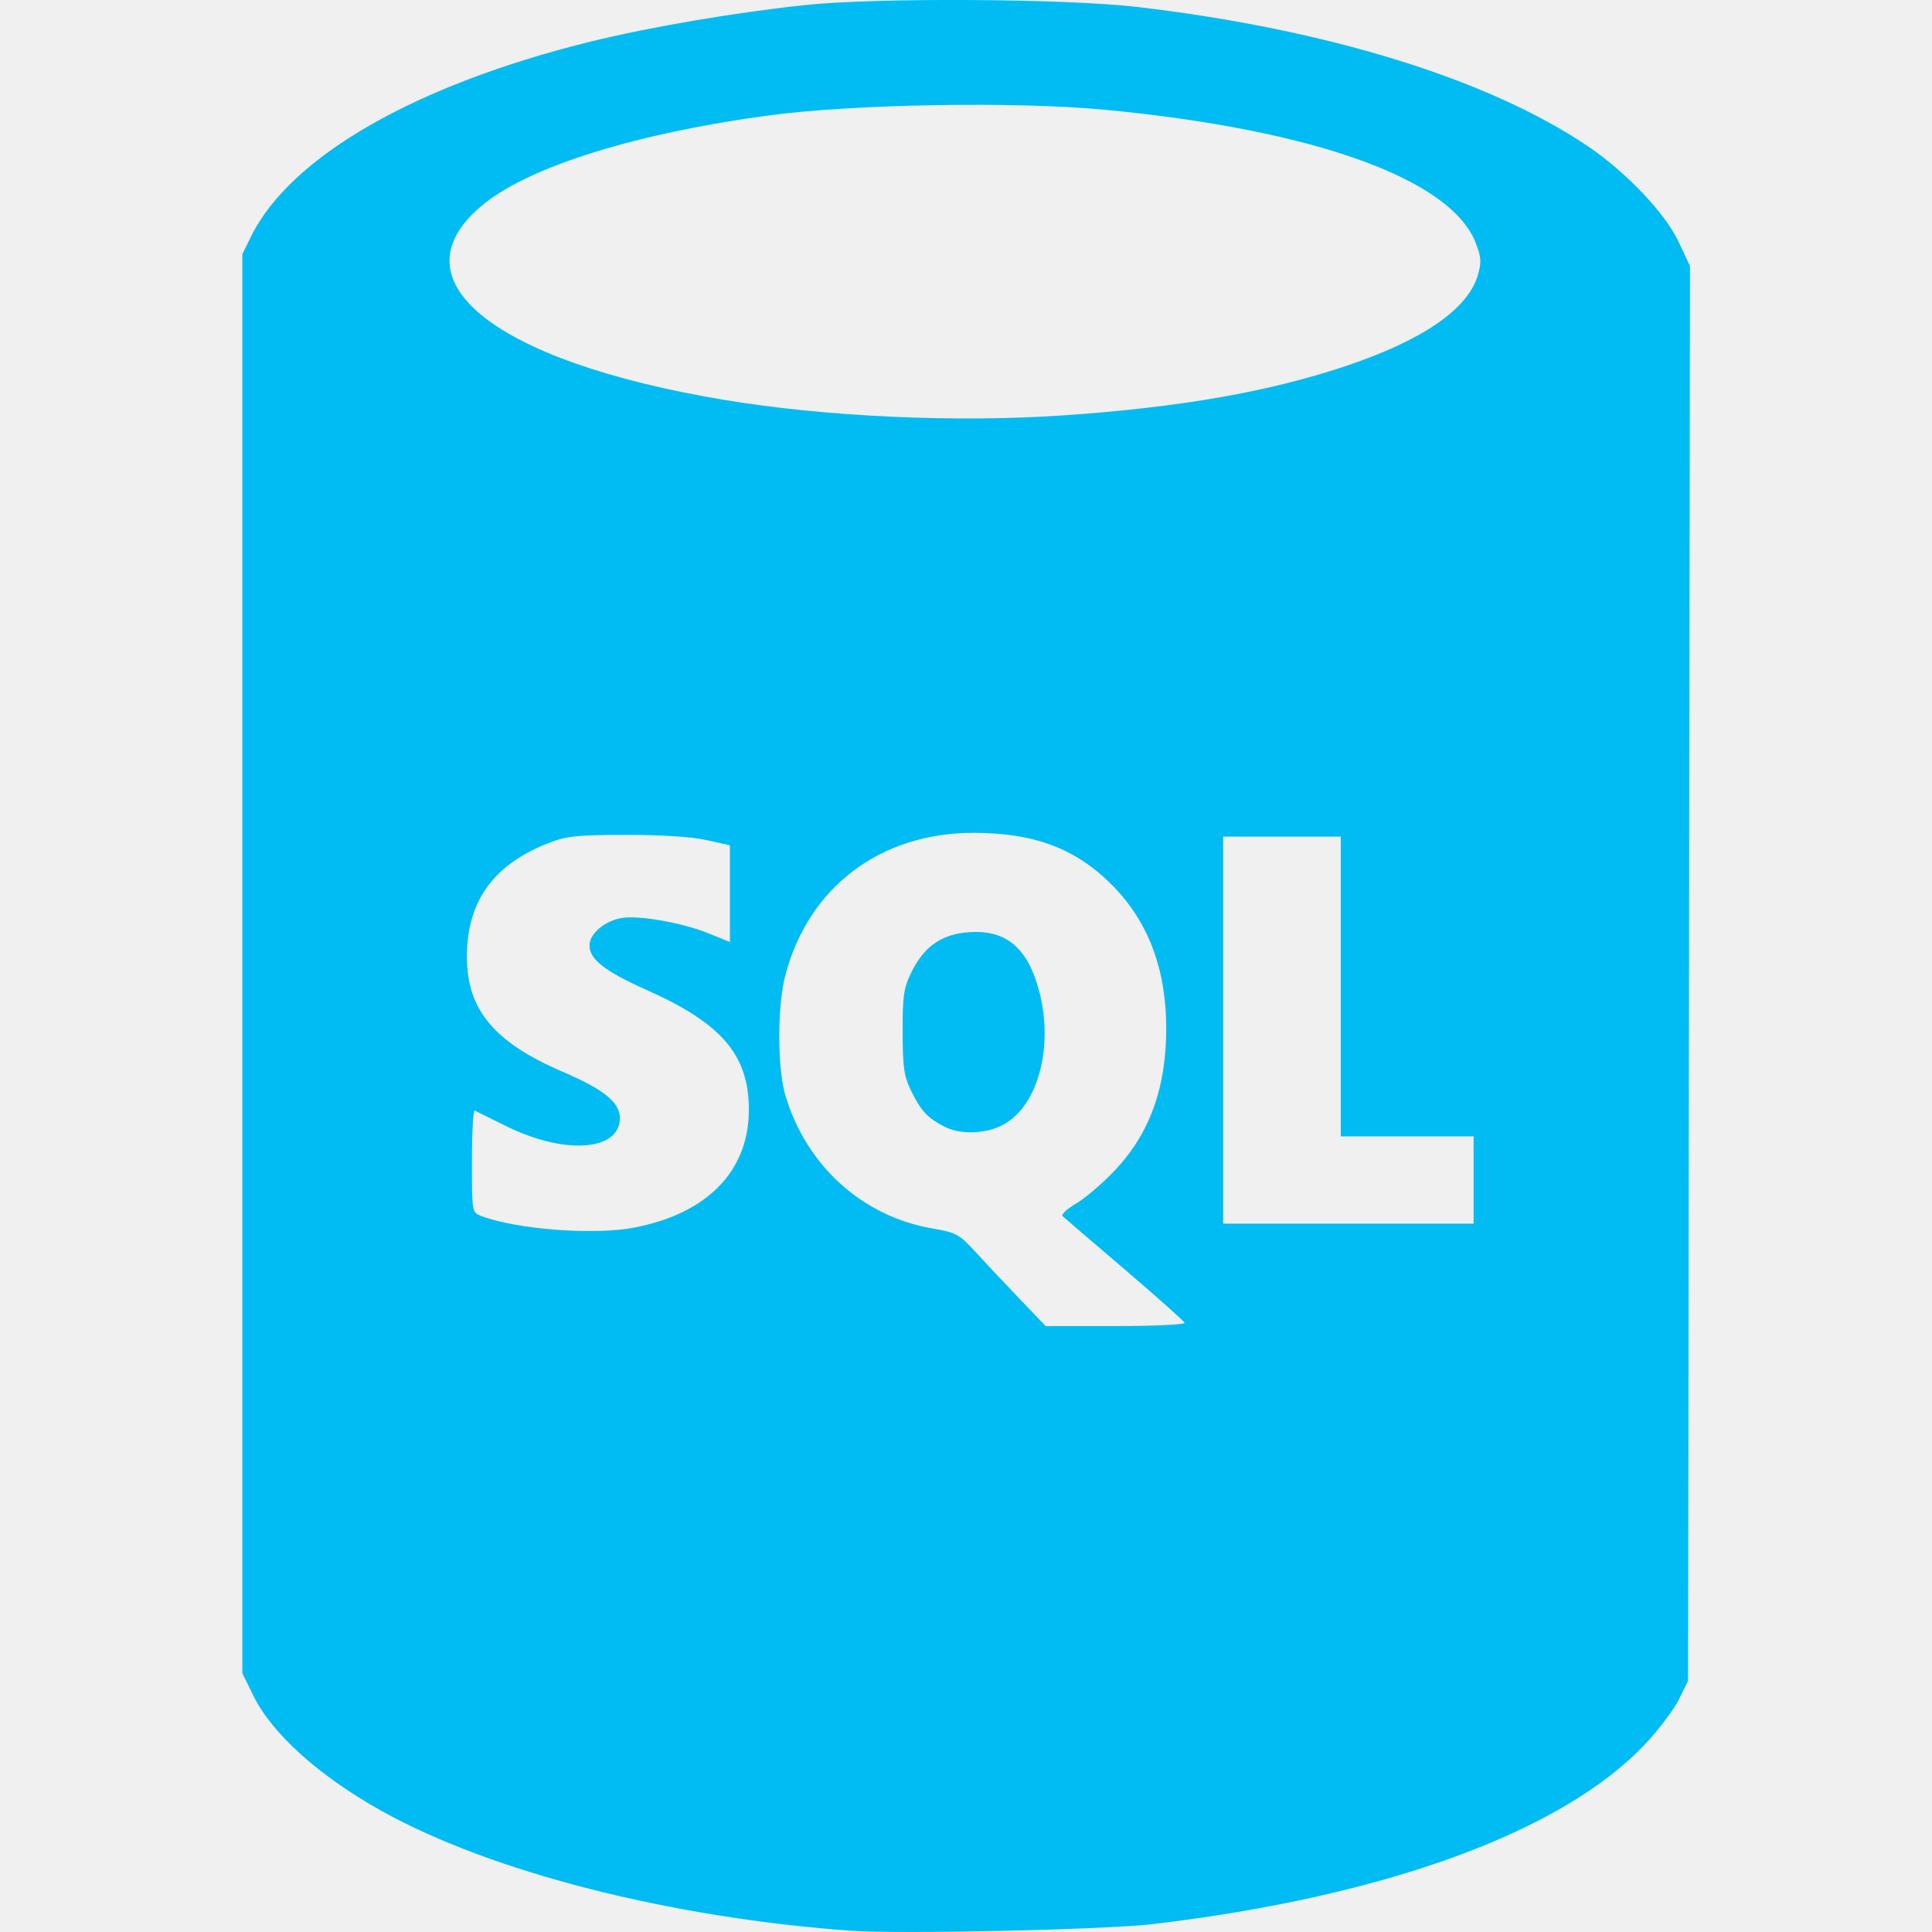
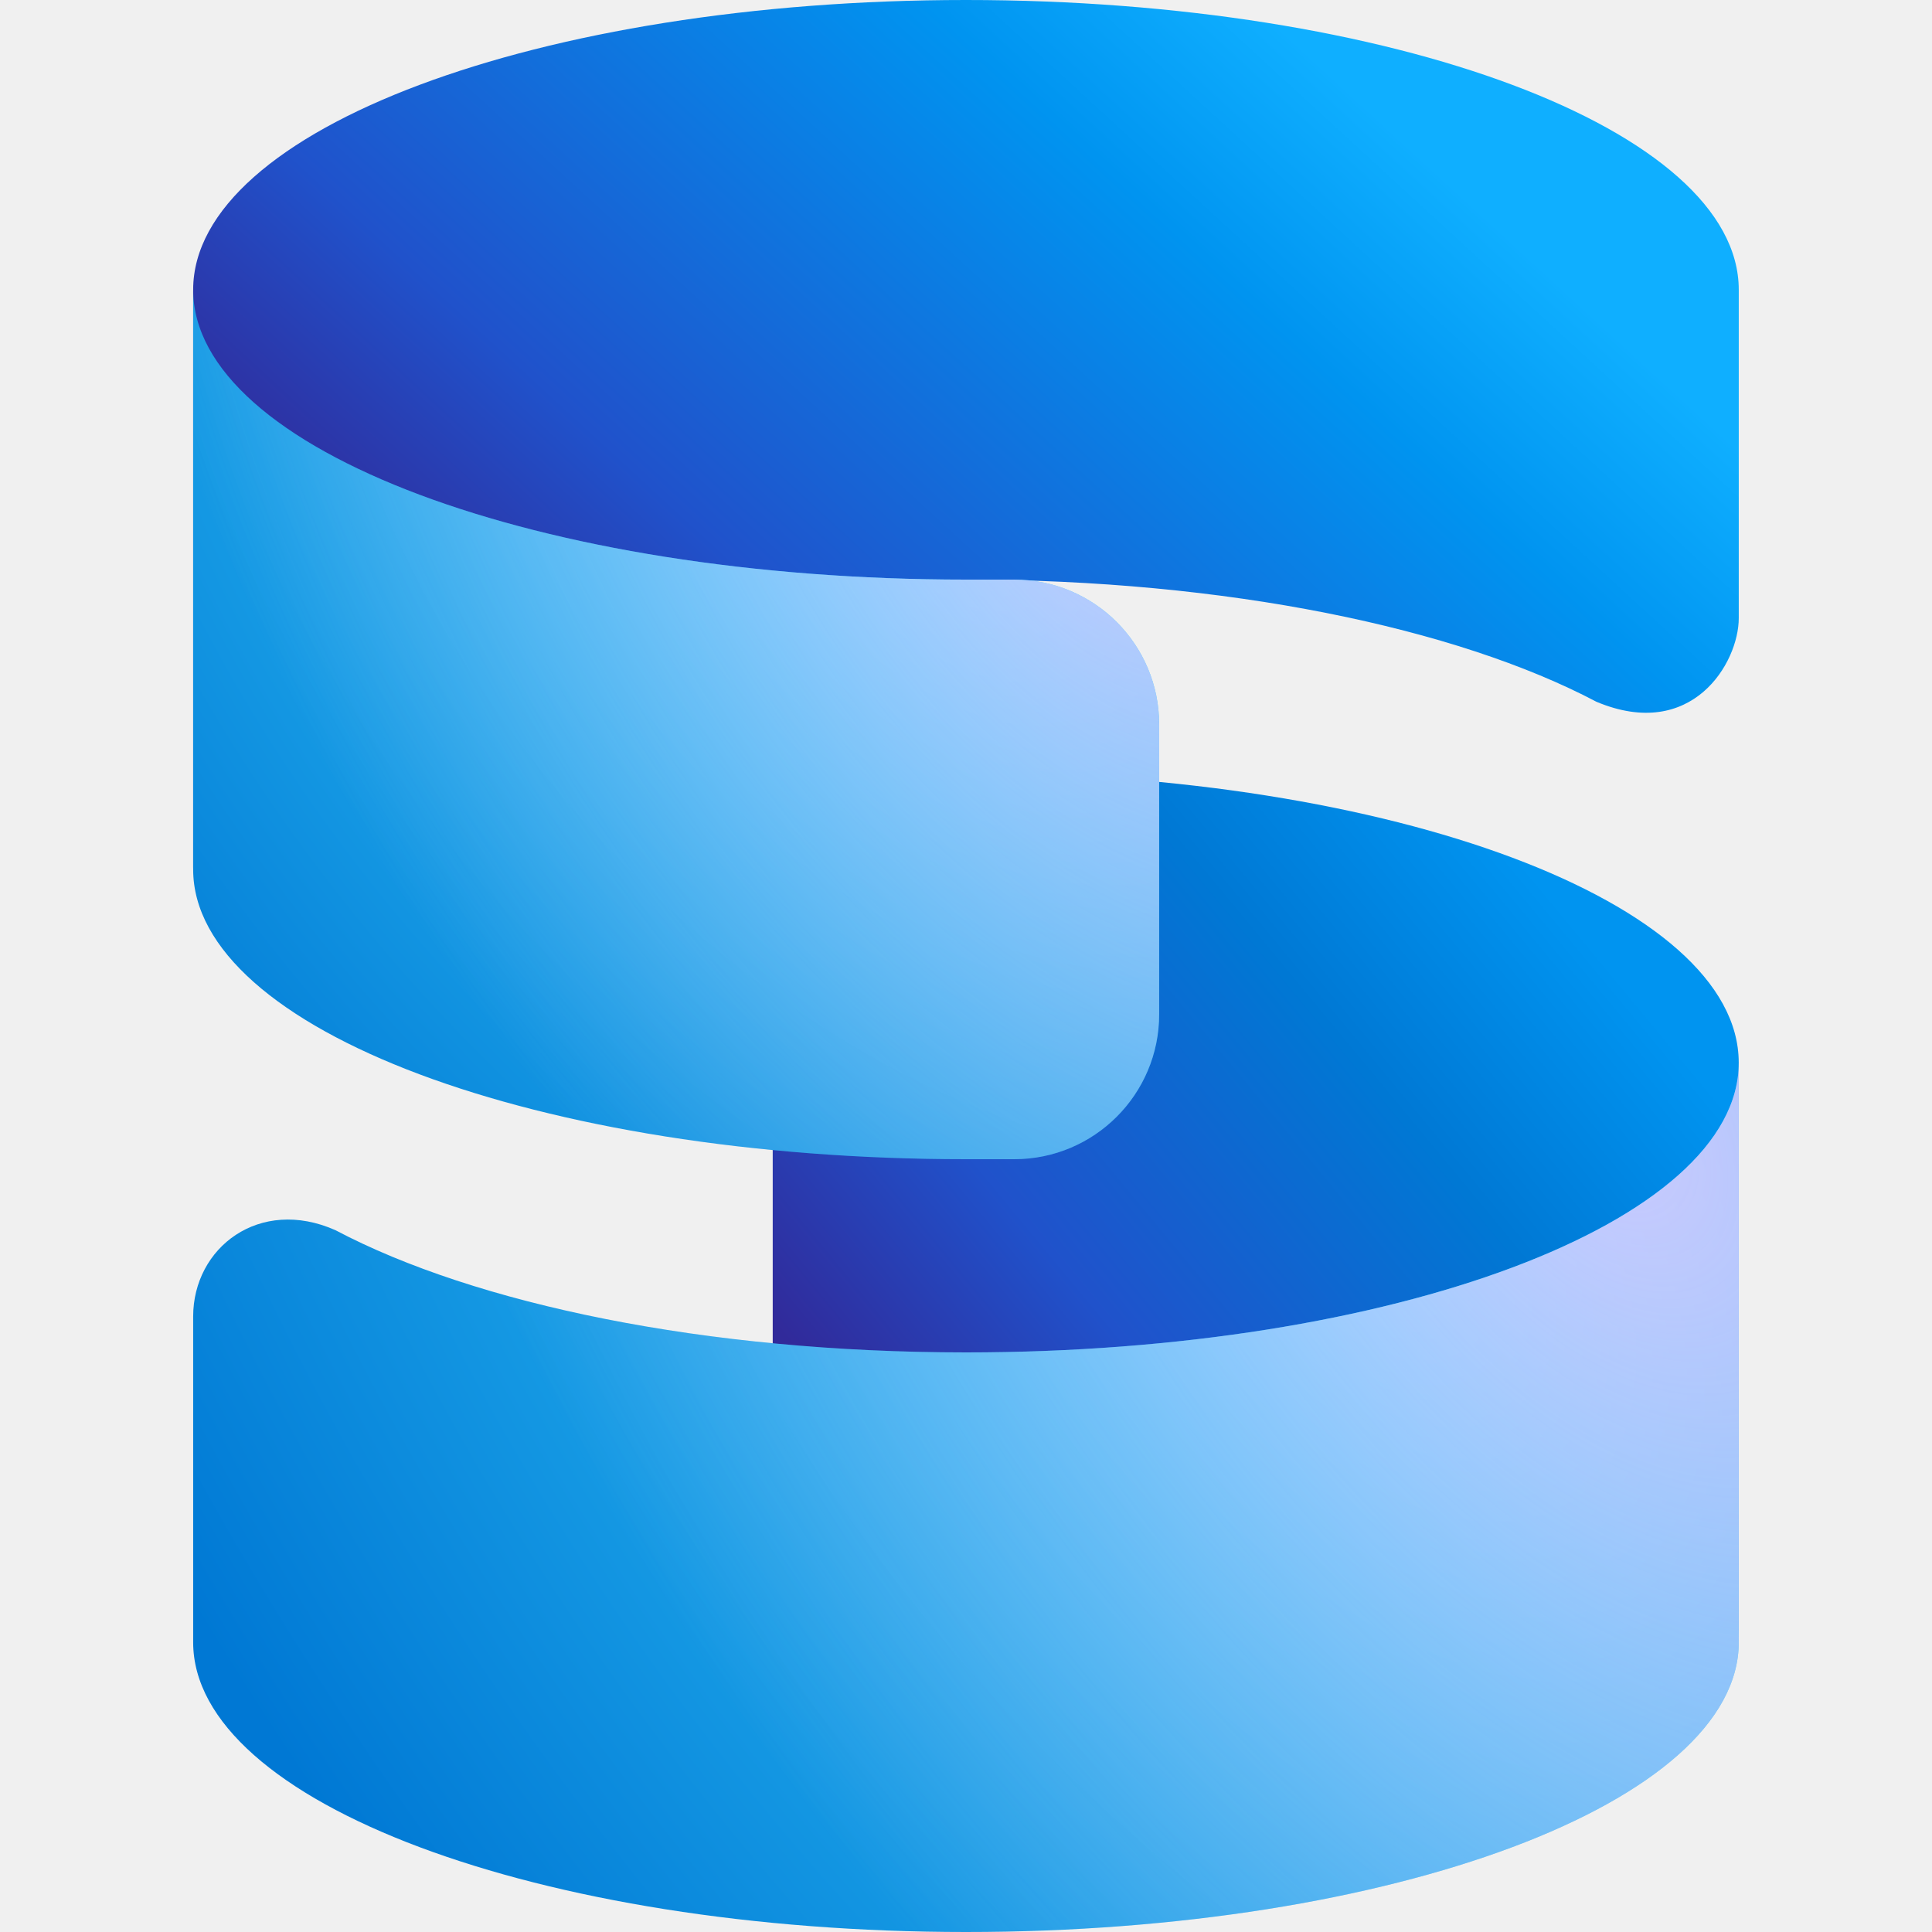
- <svg xmlns="http://www.w3.org/2000/svg" width="800px" height="800px" viewBox="-8.78 0 70 70">
-   <path d="m 852.971,1013.936 c -6.552,-0.472 -13.029,-2.122 -17,-4.33 -2.262,-1.258 -3.986,-2.803 -4.662,-4.181 l -0.402,-0.82 0,-25.708 0,-25.708 0.318,-0.646 c 1.423,-2.889 5.964,-5.494 12.304,-7.056 2.152,-0.53 5.259,-1.059 7.793,-1.325 2.588,-0.272 9.448,-0.231 12.029,0.073 6.861,0.806 12.7,2.611 16.298,5.038 1.388,0.936 2.811,2.433 3.294,3.464 l 0.414,0.884 -0.035,25.63 -0.035,25.63 -0.332,0.674 c -0.183,0.371 -0.734,1.101 -1.226,1.622 -2.992,3.171 -9.409,5.518 -17.827,6.517 -1.716,0.204 -9.169,0.369 -10.929,0.242 z m 12.075,-22.028 c -0.025,-0.066 -1.005,-0.938 -2.177,-1.939 -1.172,-1.001 -2.181,-1.867 -2.243,-1.924 -0.062,-0.058 0.155,-0.261 0.481,-0.452 0.326,-0.191 0.952,-0.724 1.389,-1.183 1.28,-1.343 1.885,-3.001 1.885,-5.174 0,-2.139 -0.652,-3.865 -1.957,-5.182 -1.315,-1.328 -2.826,-1.898 -5.025,-1.898 -3.39,0 -5.994,1.978 -6.825,5.185 -0.286,1.103 -0.284,3.332 0.003,4.31 0.749,2.551 2.79,4.404 5.331,4.839 0.86,0.147 0.976,0.211 1.562,0.851 0.348,0.381 1.063,1.141 1.588,1.689 l 0.955,0.997 2.539,0 c 1.396,0 2.518,-0.054 2.493,-0.119 z m -8.707,-7.108 c -0.611,-0.319 -0.842,-0.566 -1.191,-1.275 -0.269,-0.547 -0.315,-0.859 -0.318,-2.152 -0.003,-1.314 0.039,-1.598 0.32,-2.169 0.46,-0.934 1.094,-1.376 2.074,-1.447 1.365,-0.099 2.152,0.571 2.565,2.18 0.506,1.973 -0.05,4.071 -1.265,4.767 -0.637,0.365 -1.587,0.407 -2.185,0.095 z m -11.253,3.663 c 2.662,-0.505 4.173,-2.053 4.173,-4.275 0,-1.971 -0.975,-3.12 -3.672,-4.324 -1.543,-0.689 -2.102,-1.121 -2.102,-1.627 0,-0.419 0.531,-0.878 1.148,-0.993 0.603,-0.113 2.202,0.165 3.147,0.547 l 0.792,0.32 0,-1.752 0,-1.752 -0.859,-0.191 c -0.531,-0.118 -1.647,-0.189 -2.921,-0.185 -1.805,0 -2.159,0.044 -2.838,0.314 -1.984,0.788 -2.926,2.13 -2.911,4.149 0.014,1.89 1.011,3.069 3.492,4.129 1.464,0.626 2.051,1.102 2.051,1.665 0,1.196 -1.994,1.344 -4.104,0.303 -0.578,-0.285 -1.097,-0.541 -1.154,-0.57 -0.057,-0.028 -0.103,0.79 -0.103,1.819 0,1.862 0.002,1.871 0.339,2 1.27,0.483 4.076,0.698 5.524,0.423 z m 30.431,-1.728 0,-1.581 -2.406,0 -2.406,0 0,-5.43 0,-5.43 -2.131,0 -2.131,0 0,7.011 0,7.011 4.537,0 4.537,0 0,-1.581 z m -14.847,-27.705 c 4.234,-0.294 7.409,-0.848 10.202,-1.782 2.783,-0.93 4.426,-2.056 4.794,-3.283 0.142,-0.473 0.131,-0.652 -0.067,-1.171 -0.888,-2.325 -5.847,-4.11 -13.425,-4.835 -3.242,-0.31 -9.137,-0.209 -12.227,0.208 -4.716,0.637 -8.543,1.821 -10.245,3.168 -3.443,2.726 0.198,5.724 8.664,7.135 3.671,0.612 8.427,0.828 12.304,0.559 z" fill="#00bcf2" transform="translate(-830.906 -943.981)" />
+ <svg xmlns="http://www.w3.org/2000/svg" width="48" height="48" viewBox="0 0 48 48" fill="none">
+   <g clip-path="url(#clip0_8666_6627)">
+     <g clip-path="url(#clip1_8666_6627)">
+       <mask id="mask0_8666_6627" style="mask-type:luminance" maskUnits="userSpaceOnUse" x="0" y="0" width="48" height="48">
+         <path d="M48 0H0V48H48V0Z" fill="white" />
+       </mask>
+       <g mask="url(#mask0_8666_6627)">
+         <path d="M23.998 33.6C34.602 33.6 43.198 36.823 43.198 40.8V26.4C43.198 22.423 34.602 19.2 23.998 19.2H19.198V33.6H23.998Z" fill="url(#paint0_linear_8666_6627)" />
+         <path d="M43.199 26.4C43.199 30.376 34.603 33.6 23.999 33.6C17.532 33.6 11.812 32.401 8.333 30.563C6.449 29.728 4.799 30.994 4.799 32.709V40.8C4.799 44.776 13.395 48 23.999 48C34.603 48 43.199 44.776 43.199 40.8V26.4Z" fill="url(#paint1_radial_8666_6627)" />
+         <path d="M43.199 26.4C43.199 30.376 34.603 33.6 23.999 33.6C17.532 33.6 11.812 32.401 8.333 30.563C6.449 29.728 4.799 30.994 4.799 32.709V40.8C4.799 44.776 13.395 48 23.999 48C34.603 48 43.199 44.776 43.199 40.8V26.4Z" fill="url(#paint2_radial_8666_6627)" />
+         <path d="M23.999 0C34.603 0 43.199 3.224 43.199 7.2V15.356C43.199 16.472 42.036 18.431 39.662 17.435C36.183 15.598 30.464 14.4 23.999 14.4C13.395 14.4 4.799 17.623 4.799 21.6V7.2C4.799 3.224 13.395 0 23.999 0Z" fill="url(#paint3_linear_8666_6627)" />
+         <path d="M23.999 14.4C13.395 14.4 4.799 11.176 4.799 7.2V21.6C4.799 25.576 13.395 28.8 23.999 28.8H25.199C27.187 28.8 28.799 27.188 28.799 25.2V18C28.799 16.012 27.187 14.4 25.199 14.4H23.999Z" fill="url(#paint4_radial_8666_6627)" />
+         <path d="M23.999 14.4C13.395 14.4 4.799 11.176 4.799 7.2V21.6C4.799 25.576 13.395 28.8 23.999 28.8H25.199C27.187 28.8 28.799 27.188 28.799 25.2V18C28.799 16.012 27.187 14.4 25.199 14.4H23.999Z" fill="url(#paint5_radial_8666_6627)" />
+       </g>
+     </g>
+   </g>
+   <defs>
+     <linearGradient id="paint0_linear_8666_6627" x1="35.998" y1="19.2" x2="15.933" y2="35.819" gradientUnits="userSpaceOnUse">
+       <stop stop-color="#0094F0" />
+       <stop offset="0.243" stop-color="#0078D4" />
+       <stop offset="0.584" stop-color="#2052CB" />
+       <stop offset="0.831" stop-color="#312A9A" />
+     </linearGradient>
+     <radialGradient id="paint1_radial_8666_6627" cx="0" cy="0" r="1" gradientUnits="userSpaceOnUse" gradientTransform="translate(33.5988 29.5499) rotate(143.591) scale(29.8211 53.0152)">
+       <stop stop-color="#3BD5FF" />
+       <stop offset="1" stop-color="#0078D4" />
+     </radialGradient>
+     <radialGradient id="paint2_radial_8666_6627" cx="0" cy="0" r="1" gradientUnits="userSpaceOnUse" gradientTransform="translate(39.5988 27.5997) rotate(146.31) scale(25.96 43.796)">
+       <stop stop-color="#DECBFF" stop-opacity="0.9" />
+       <stop offset="1" stop-color="#DECBFF" stop-opacity="0" />
+     </radialGradient>
+     <linearGradient id="paint3_linear_8666_6627" x1="32.399" y1="1.2" x2="9.668" y2="25.949" gradientUnits="userSpaceOnUse">
+       <stop stop-color="#0FAFFF" />
+       <stop offset="0.163" stop-color="#0094F0" />
+       <stop offset="0.564" stop-color="#2052CB" />
+       <stop offset="0.764" stop-color="#312A9A" />
+     </linearGradient>
+     <radialGradient id="paint4_radial_8666_6627" cx="0" cy="0" r="1" gradientUnits="userSpaceOnUse" gradientTransform="translate(23.6678 12.1488) rotate(137.53) scale(24.6606 38.4117)">
+       <stop stop-color="#3BD5FF" />
+       <stop offset="1" stop-color="#0078D4" />
+     </radialGradient>
+     <radialGradient id="paint5_radial_8666_6627" cx="0" cy="0" r="1" gradientUnits="userSpaceOnUse" gradientTransform="translate(27.5989 10.7998) rotate(149.036) scale(20.9914 33.6005)">
+       <stop stop-color="#DECBFF" stop-opacity="0.9" />
+       <stop offset="1" stop-color="#D1D1FF" stop-opacity="0" />
+     </radialGradient>
+     <clipPath id="clip0_8666_6627">
+       <path d="M0 12.8C0 8.32 0 6.079 0.872 4.368C1.639 2.863 2.863 1.639 4.368 0.872C6.079 0 8.32 0 12.8 0H35.2C39.68 0 41.921 0 43.632 0.872C45.137 1.639 46.361 2.863 47.128 4.368C48 6.079 48 8.32 48 12.8V35.2C48 39.68 48 41.921 47.128 43.632C46.361 45.137 45.137 46.361 43.632 47.128C41.921 48 39.68 48 35.2 48H12.8C8.32 48 6.079 48 4.368 47.128C2.863 46.361 1.639 45.137 0.872 43.632C0 41.921 0 39.68 0 35.2V12.8Z" fill="white" />
+     </clipPath>
+     <clipPath id="clip1_8666_6627">
+       <rect width="48" height="48" fill="white" />
+     </clipPath>
+   </defs>
</svg>
